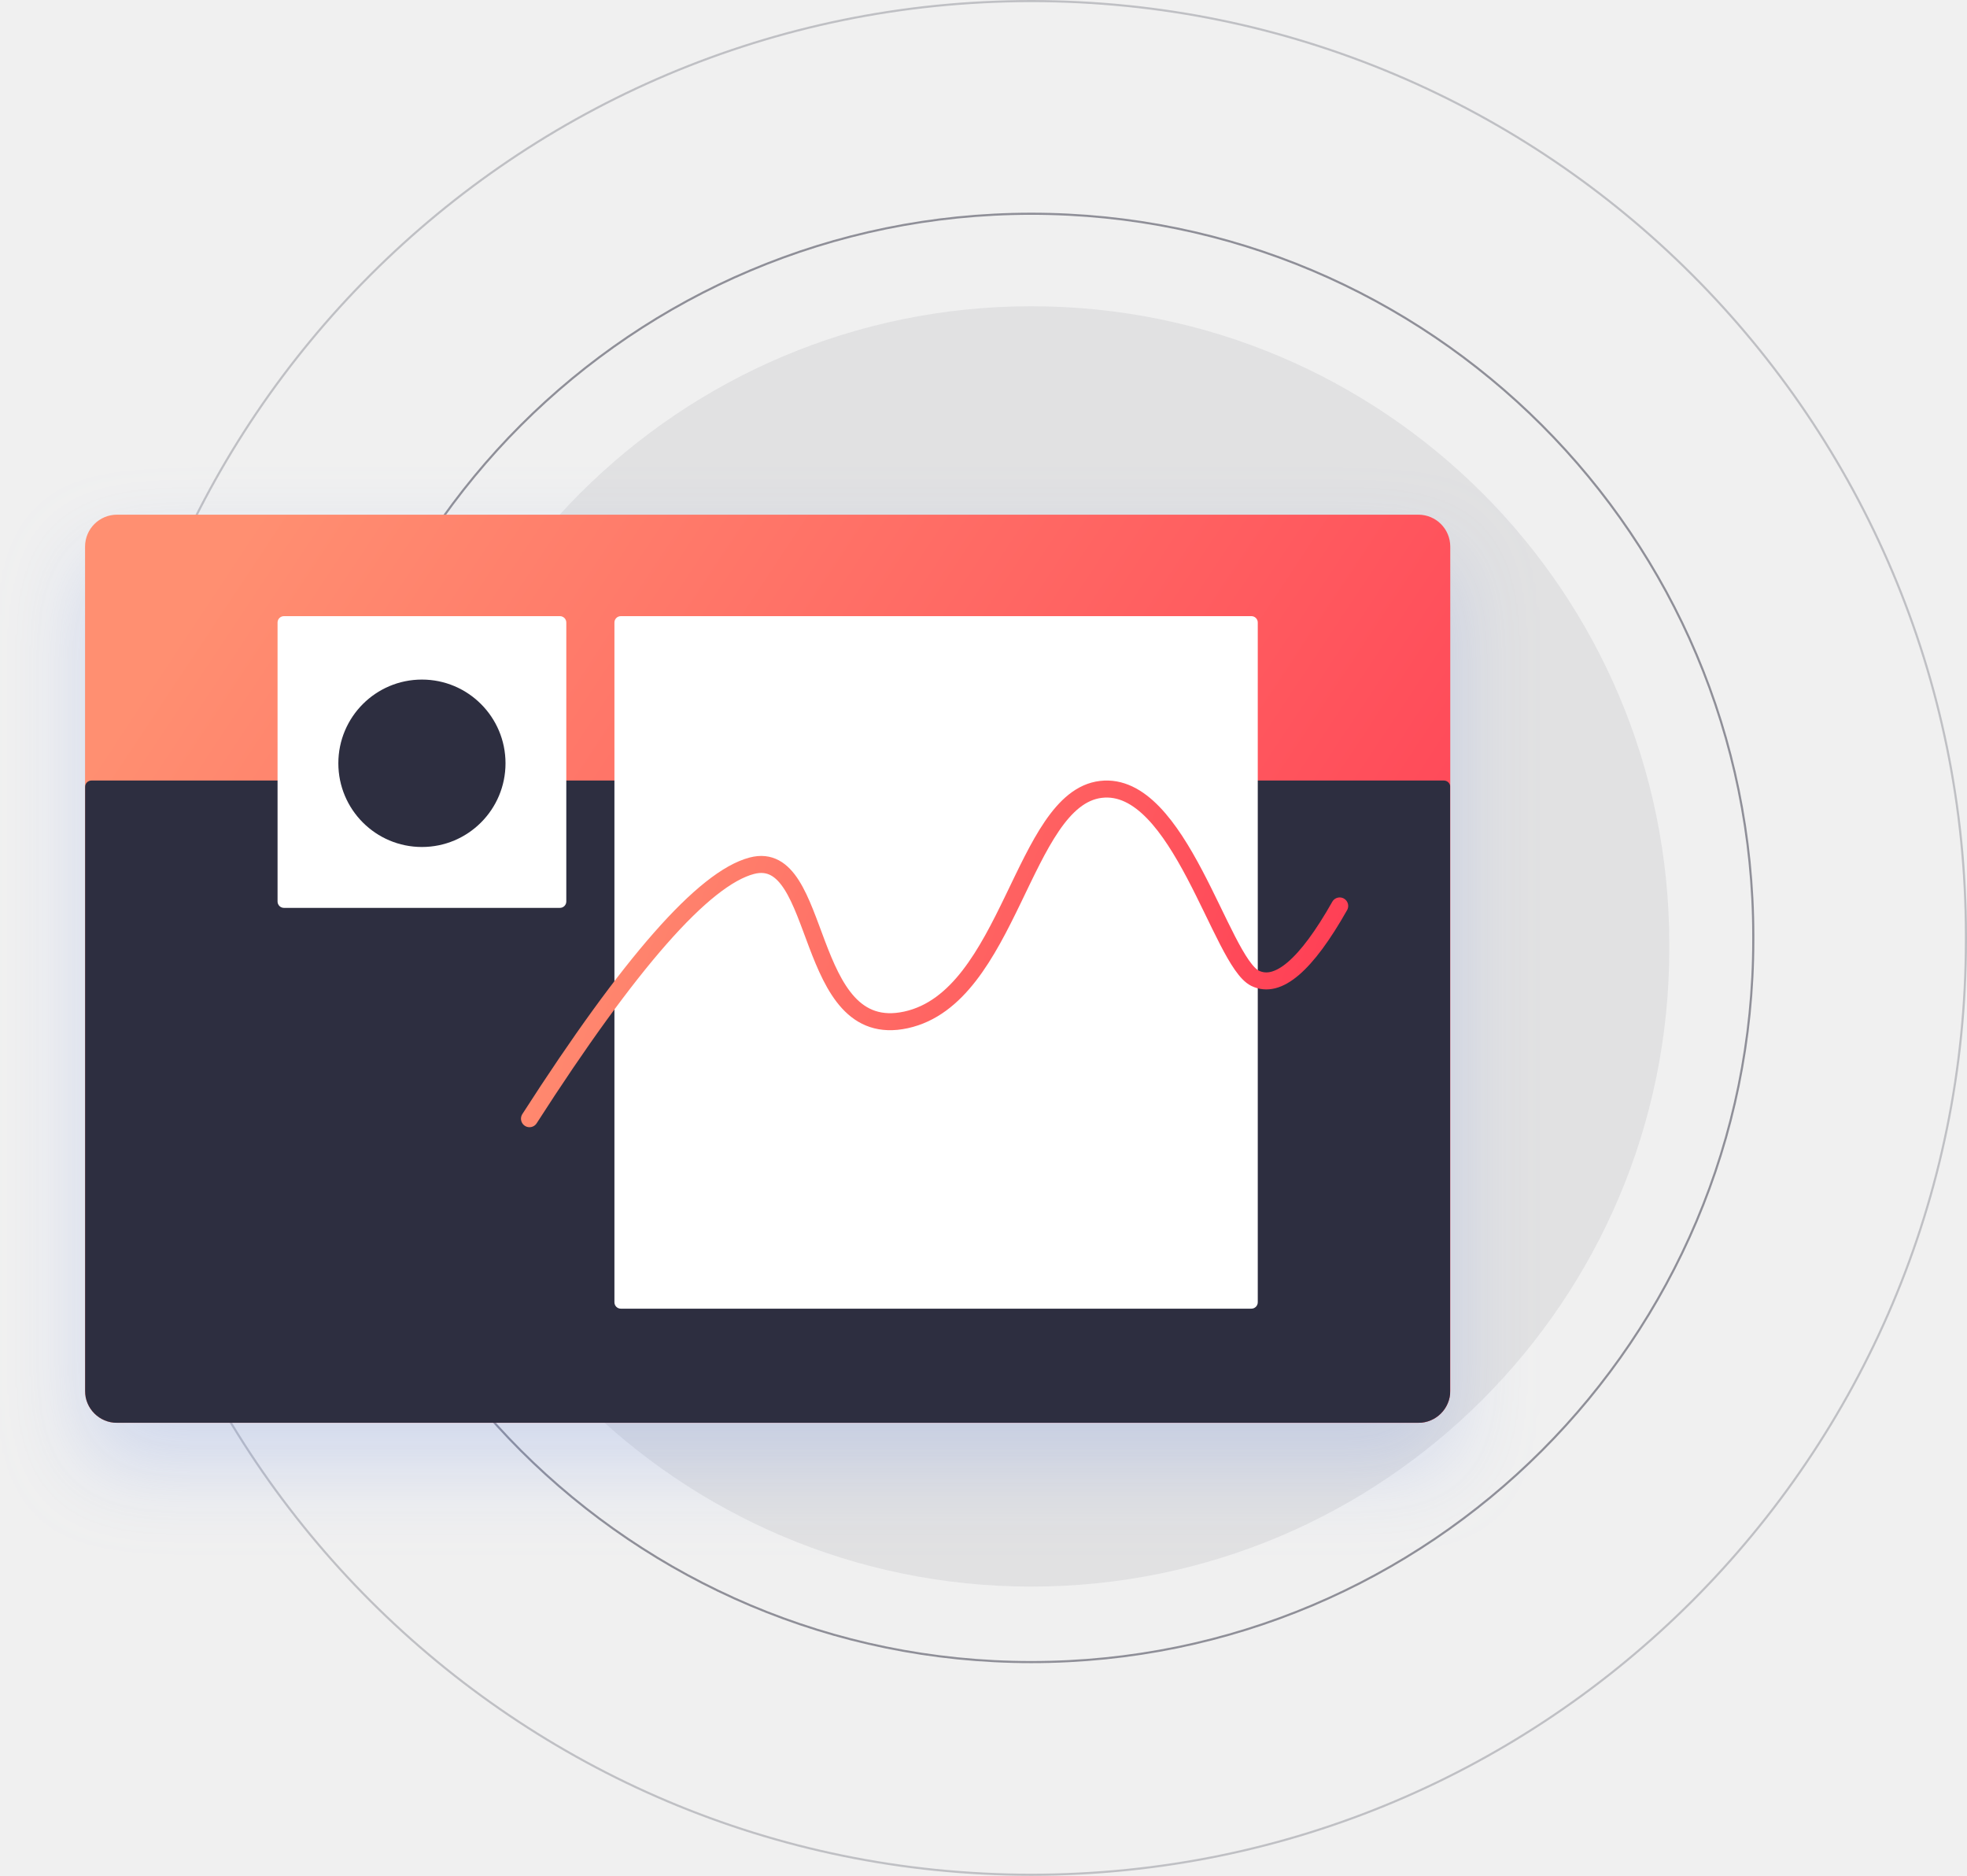
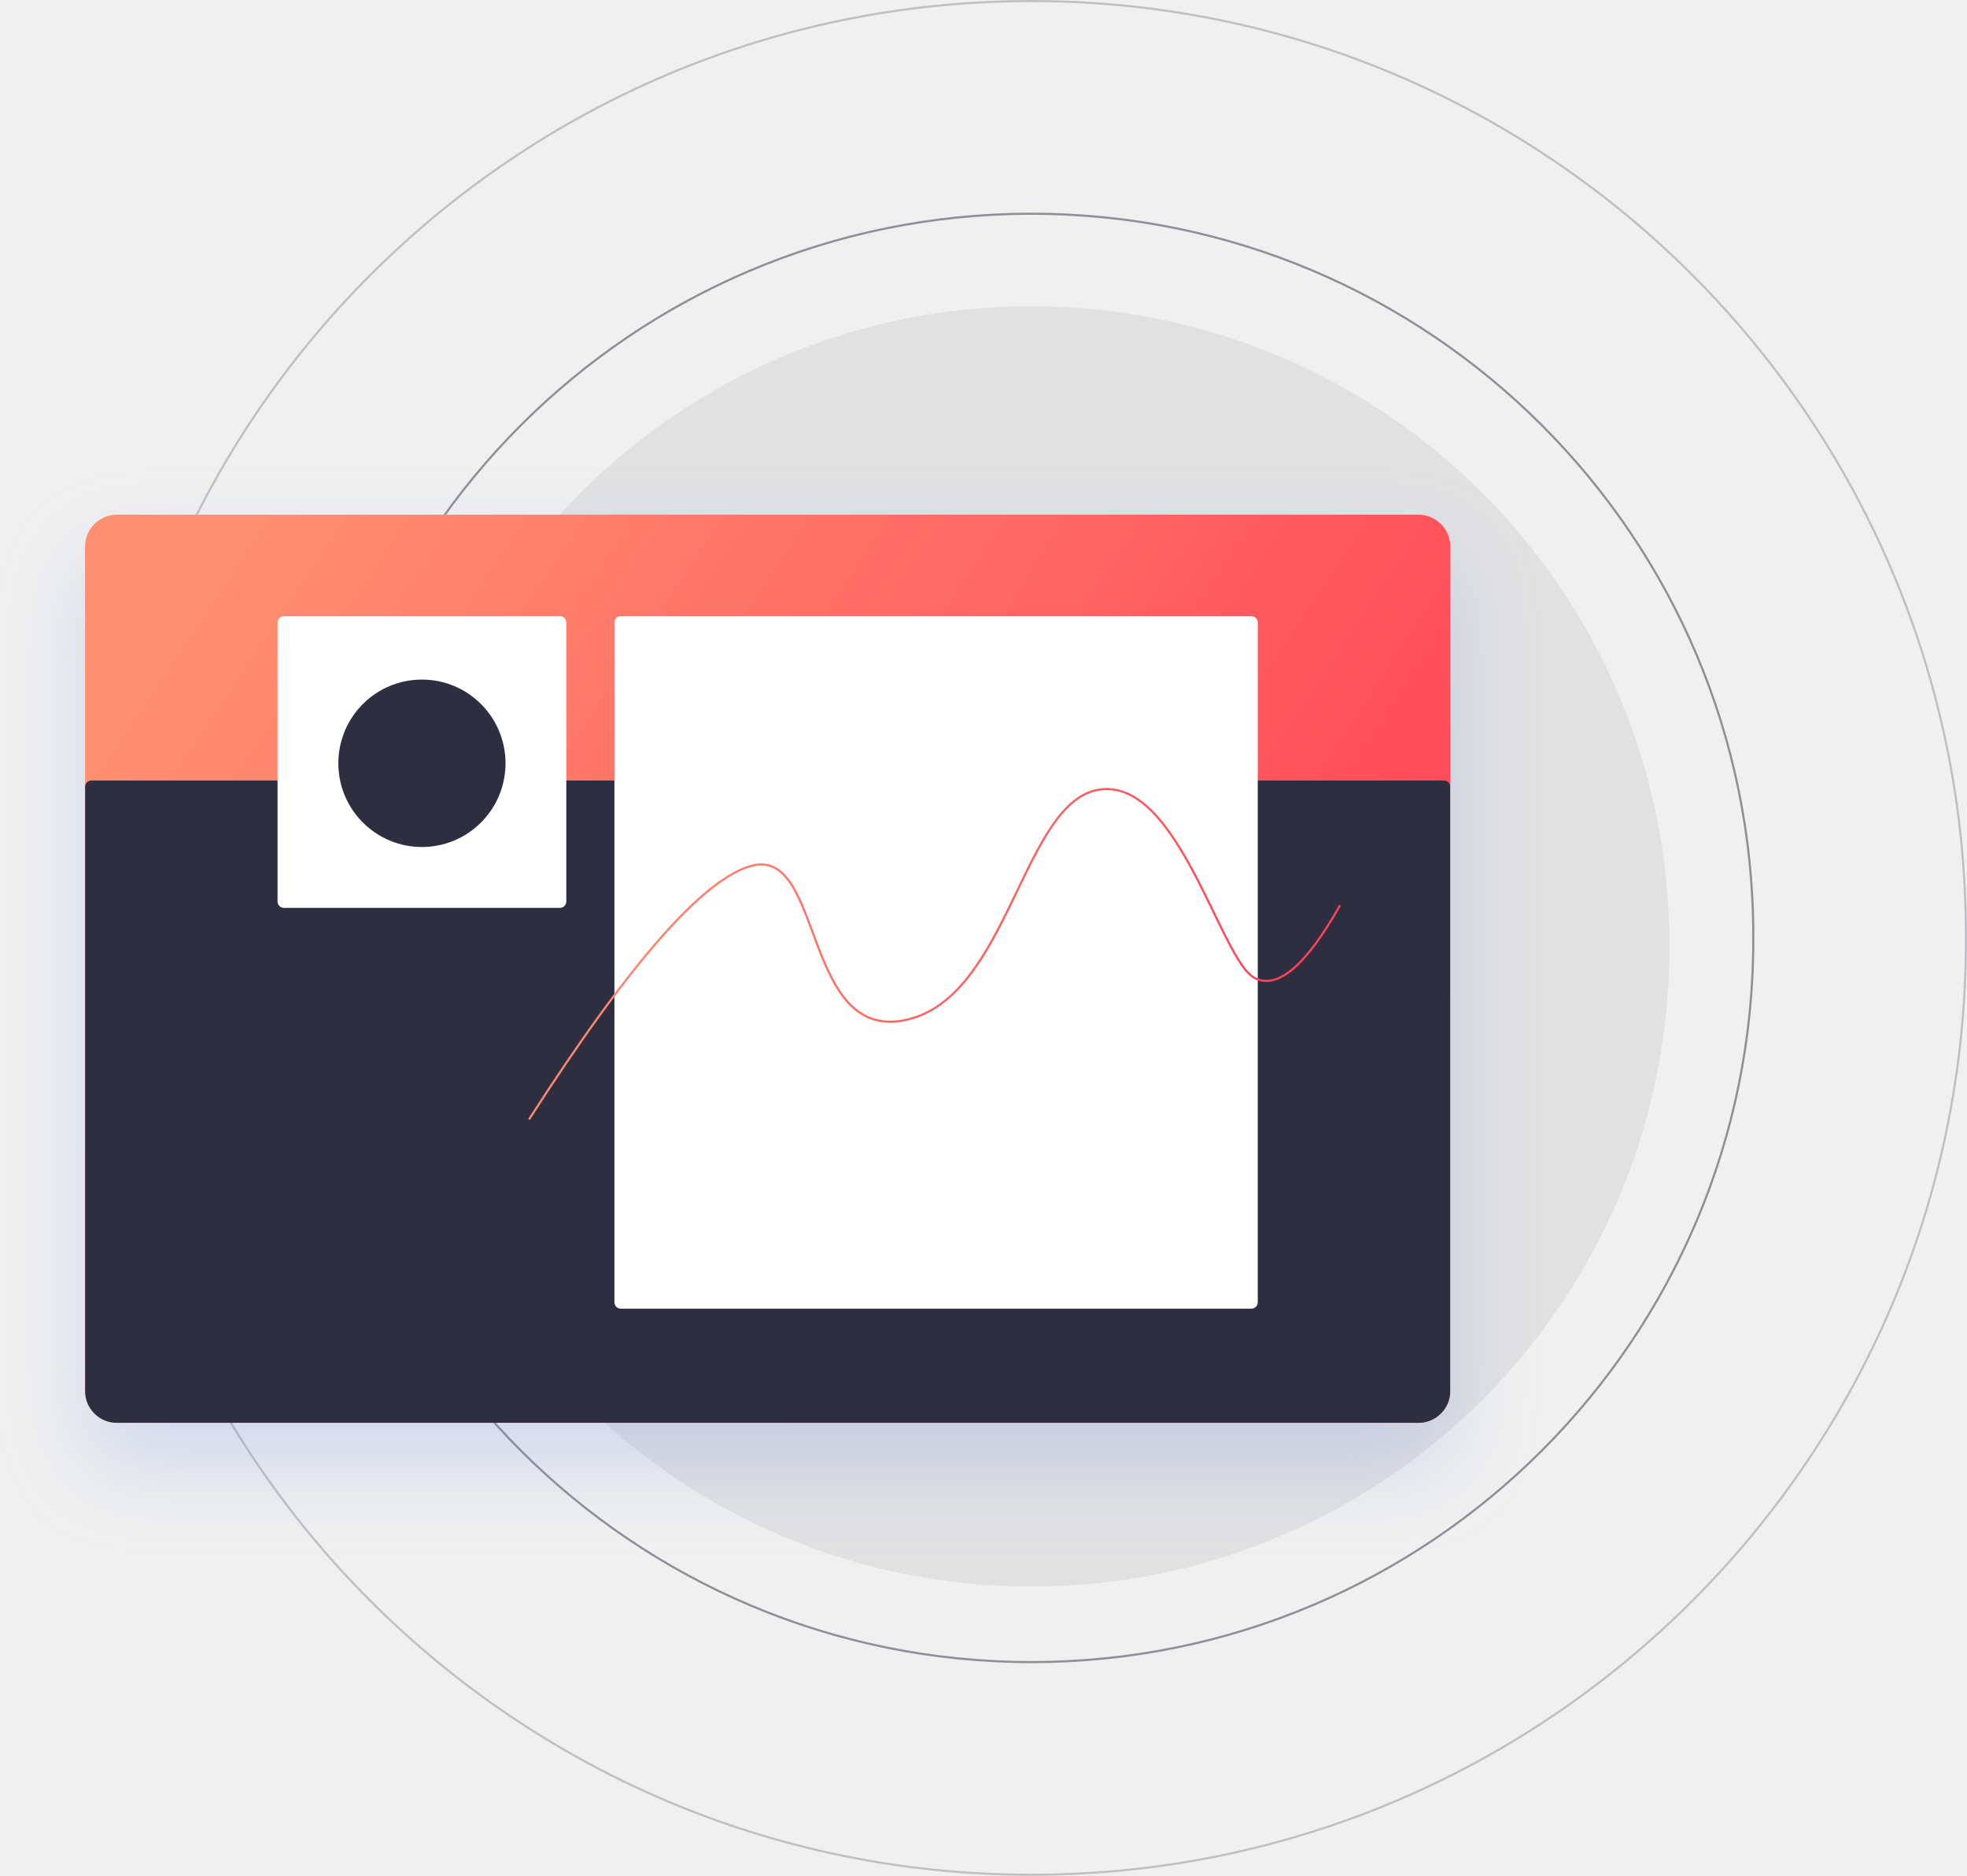
<svg xmlns="http://www.w3.org/2000/svg" xmlns:xlink="http://www.w3.org/1999/xlink" width="925" height="882">
  <defs>
    <linearGradient x1="0%" y1="27.881%" x2="100%" y2="72.119%" id="c">
      <stop stop-color="#FF8F71" offset="0%" />
      <stop stop-color="#FF3E55" offset="100%" />
    </linearGradient>
    <linearGradient x1="0%" y1="41.725%" x2="100%" y2="58.275%" id="e">
      <stop stop-color="#FF8F71" offset="0%" />
      <stop stop-color="#FF3E55" offset="100%" />
    </linearGradient>
    <filter x="-10.9%" y="-11.7%" width="121.8%" height="132.8%" filterUnits="objectBoundingBox" id="b">
      <feOffset dy="20" in="SourceAlpha" result="shadowOffsetOuter1" />
      <feGaussianBlur stdDeviation="20" in="shadowOffsetOuter1" result="shadowBlurOuter1" />
      <feColorMatrix values="0 0 0 0 0.422 0 0 0 0 0.554 0 0 0 0 0.894 0 0 0 0.243 0" in="shadowBlurOuter1" />
    </filter>
    <rect id="a" x="0" y="0" width="642" height="427" rx="15" />
  </defs>
-   <g transform="translate(40)" fill="none" fill-rule="evenodd">
+   <g transform="translate(40)" fill="none" fillRule="evenodd">
    <rect fill="#2D2E40" opacity=".08" transform="matrix(1 0 0 -1 0 890)" x="145" y="144" width="600" height="602" rx="300" />
    <rect stroke="#2D2E40" opacity=".5" transform="matrix(1 0 0 -1 0 882)" x="105.5" y="100.5" width="679" height="681" rx="339.5" />
    <rect stroke="#2D2E40" opacity=".25" transform="matrix(1 0 0 -1 0 882)" x="5.5" y=".5" width="879" height="881" rx="439.5" />
    <g transform="translate(0 242)">
      <mask id="d" fill="#fff">
        <use xlink:href="#a" />
      </mask>
-       <g fill-rule="nonzero">
+       <g fillRule="nonzero">
        <use fill="#000" filter="url(#b)" xlink:href="#a" />
        <use fill="url(#c)" xlink:href="#a" />
      </g>
-       <path d="M3 125h636a3 3 0 013 3v296a3 3 0 01-3 3H3a3 3 0 01-3-3V128a3 3 0 013-3z" fill="#2D2E40" fill-rule="nonzero" mask="url(#d)" />
-       <rect fill="#FFF" fill-rule="nonzero" mask="url(#d)" x="90.523" y="47.709" width="135.785" height="137.165" rx="3" />
+       <path d="M3 125h636a3 3 0 013 3v296a3 3 0 01-3 3H3a3 3 0 01-3-3V128a3 3 0 013-3z" fill="#2D2E40" fillRule="nonzero" mask="url(#d)" />
+       <rect fill="#FFF" fillRule="nonzero" mask="url(#d)" x="90.523" y="47.709" width="135.785" height="137.165" rx="3" />
      <ellipse fill="#2D2E40" mask="url(#d)" cx="158.416" cy="116.888" rx="39.306" ry="39.36" />
-       <rect fill="#FFF" fill-rule="nonzero" mask="url(#d)" x="248.939" y="47.709" width="302.538" height="325.617" rx="3" />
+       <rect fill="#FFF" fillRule="nonzero" mask="url(#d)" x="248.939" y="47.709" width="302.538" height="325.617" rx="3" />
    </g>
-     <path d="M209 284c47.125-73.367 81.977-113.013 104.557-118.938 33.87-8.886 23.765 83.14 72.535 72.473 48.77-10.666 54.716-103.974 91.603-108.37 36.887-4.397 56.402 80.946 72.515 88.81 10.742 5.241 24.005-6.094 39.79-34.007" stroke="url(#e)" stroke-width="8" stroke-linecap="round" transform="translate(0 242)" />
+     <path d="M209 284c47.125-73.367 81.977-113.013 104.557-118.938 33.87-8.886 23.765 83.14 72.535 72.473 48.77-10.666 54.716-103.974 91.603-108.37 36.887-4.397 56.402 80.946 72.515 88.81 10.742 5.241 24.005-6.094 39.79-34.007" stroke="url(#e)" strokeWidth="8" stroke-linecap="round" transform="translate(0 242)" />
  </g>
</svg>
